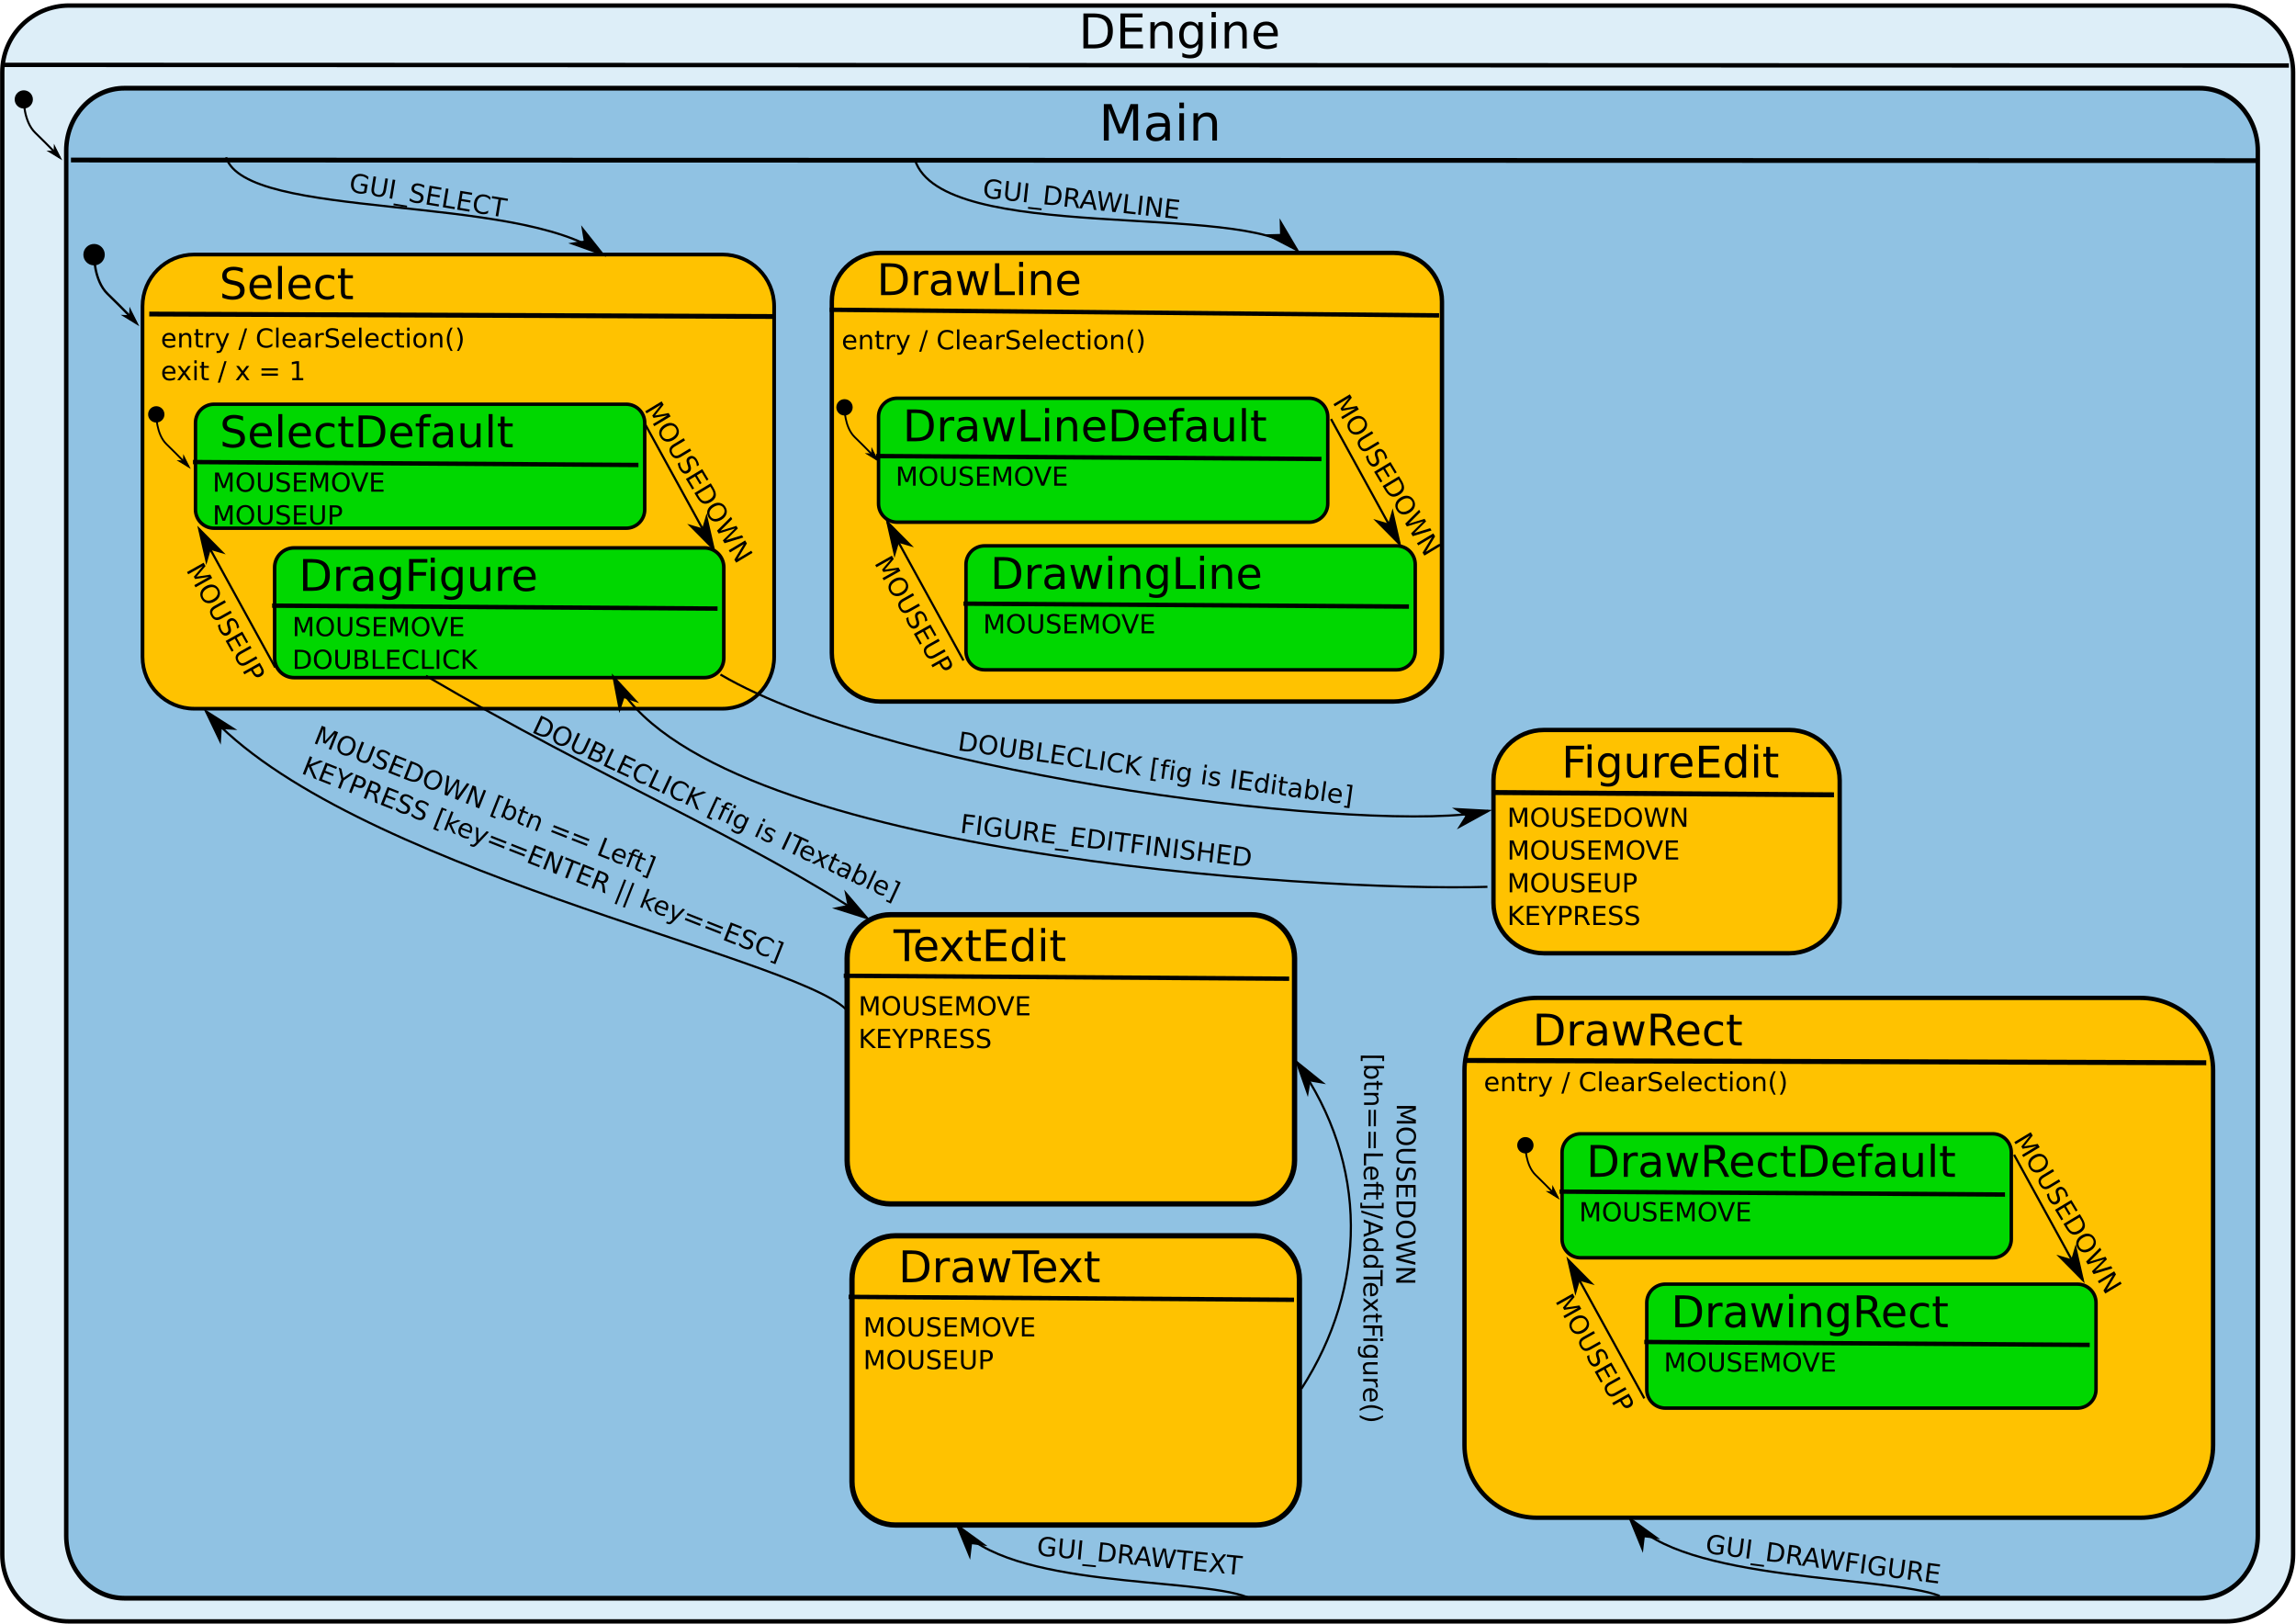
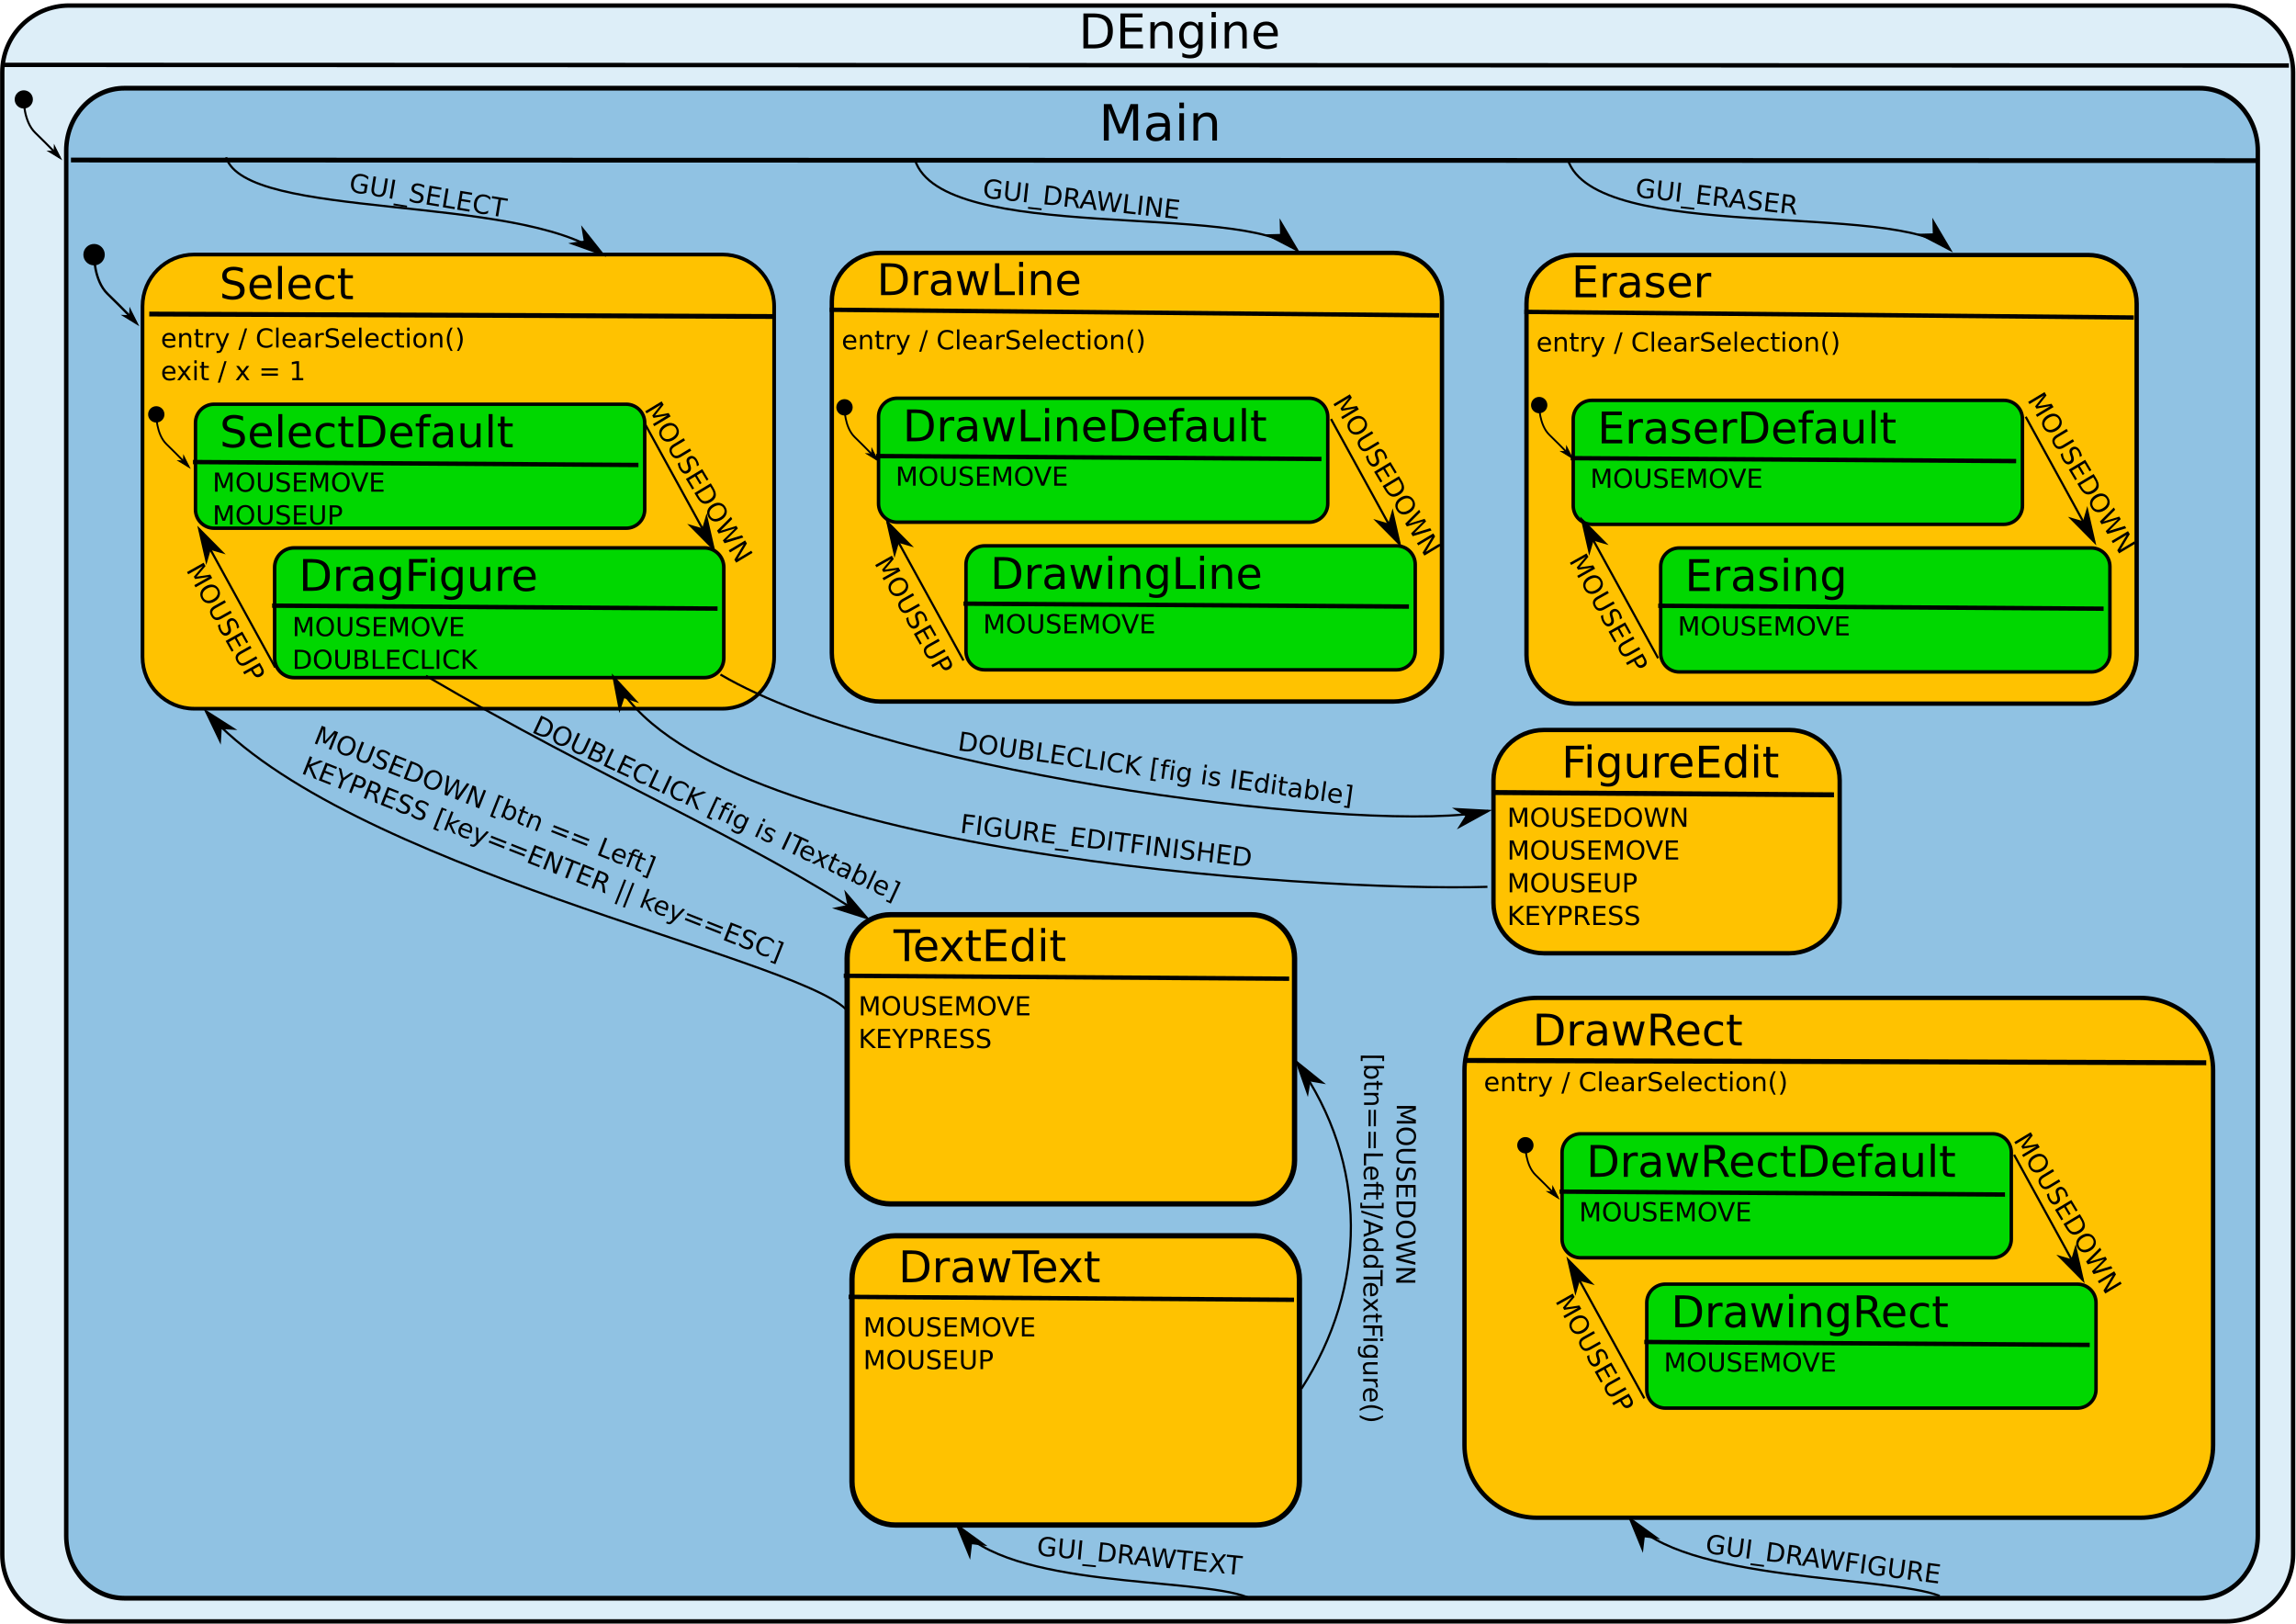
<svg xmlns="http://www.w3.org/2000/svg" width="1052.362" height="744.094" id="svg2" version="1.0">
  <defs id="defs4">
    <marker orient="auto" refY="0.0" refX="0.0" id="Arrow1Lend" style="overflow:visible;">
      <path id="path2950" d="M 0.0,0.0 L 5.0,-5.0 L -12.5,0.0 L 5.0,5.0 L 0.0,0.0 z " style="fill-rule:evenodd;stroke:#000000;stroke-width:1.0pt;marker-start:none;" transform="scale(0.8) rotate(180) translate(12.5,0)" />
    </marker>
    <marker orient="auto" refY="0.0" refX="0.0" id="Dot_l" style="overflow:visible">
      <path id="path3009" d="M -2.5,-1.0 C -2.5,1.76 -4.74,4.0 -7.5,4.0 C -10.26,4.0 -12.5,1.76 -12.5,-1.0 C -12.5,-3.76 -10.26,-6.0 -7.5,-6.0 C -4.74,-6.0 -2.5,-3.76 -2.5,-1.0 z " style="fill-rule:evenodd;stroke:#000000;stroke-width:1.0pt;marker-start:none;marker-end:none" transform="scale(0.8) translate(7.4, 1)" />
    </marker>
    <marker orient="auto" refY="0.0" refX="0.0" id="Arrow1Mstart" style="overflow:visible">
      <path id="path2953" d="M 0.0,0.0 L 5.0,-5.0 L -12.5,0.0 L 5.0,5.0 L 0.0,0.0 z " style="fill-rule:evenodd;stroke:#000000;stroke-width:1.0pt;marker-start:none" transform="scale(0.4) translate(10,0)" />
    </marker>
    <marker orient="auto" refY="0.0" refX="0.0" id="Arrow2Lend" style="overflow:visible;">
      <path id="path2968" style="font-size:12.0;fill-rule:evenodd;stroke-width:0.625;stroke-linejoin:round;" d="M 8.719,4.034 L -2.207,0.016 L 8.719,-4.002 C 6.973,-1.63 6.983,1.616 8.719,4.034 z " transform="scale(1.1) rotate(180) translate(1,0)" />
    </marker>
    <marker orient="auto" refY="0.0" refX="0.0" id="Arrow1Lstart" style="overflow:visible">
      <path id="path2947" d="M 0.0,0.0 L 5.0,-5.0 L -12.5,0.0 L 5.0,5.0 L 0.0,0.0 z " style="fill-rule:evenodd;stroke:#000000;stroke-width:1.0pt;marker-start:none" transform="scale(0.8) translate(12.5,0)" />
    </marker>
  </defs>
  <g id="layer2" style="opacity:1;display:inline">
    <g id="g11227">
      <rect ry="30.635" y="2.531" x="1.046" height="740.504" width="1049.987" id="rect11215" style="opacity:1;fill:#ddeef8;fill-opacity:1;fill-rule:nonzero;stroke:#000000;stroke-width:2;stroke-linecap:round;stroke-linejoin:round;stroke-miterlimit:4;stroke-dasharray:none;stroke-opacity:1" />
      <path id="path11217" d="M 1.963,29.731 L 1049.099,30.008" style="opacity:1;fill:none;fill-rule:evenodd;stroke:#000000;stroke-width:2;stroke-linecap:butt;stroke-linejoin:miter;stroke-miterlimit:4;stroke-dasharray:none;stroke-opacity:1" />
      <text transform="scale(1.001106,0.9988951)" id="text11219" y="22.205" x="493.864" style="font-size:22px;font-style:normal;font-weight:normal;opacity:1;fill:#000000;fill-opacity:1;stroke:none;stroke-width:1px;stroke-linecap:butt;stroke-linejoin:miter;stroke-opacity:1;font-family:Bitstream Vera Sans" xml:space="preserve">
        <tspan y="22.205" x="493.864" id="tspan11221">DEngine</tspan>
      </text>
    </g>
  </g>
  <g id="layer4" style="display:inline">
    <g style="opacity:1;display:inline" id="g11237" transform="matrix(1.017733,0,0,1.094834,-18.53281,-67.99812)">
      <rect ry="26.148" y="99.026" x="48.038" height="632.046" width="986.995" id="rect2878" style="fill:#90c2e3;fill-opacity:1;fill-rule:nonzero;stroke:#000000;stroke-width:2;stroke-linecap:round;stroke-linejoin:round;stroke-miterlimit:4;stroke-dasharray:none;stroke-opacity:1" />
      <path id="path2880" d="M 50.162,129.096 L 1034.477,129.333" style="fill:none;fill-rule:evenodd;stroke:#000000;stroke-width:2;stroke-linecap:butt;stroke-linejoin:miter;stroke-miterlimit:4;stroke-dasharray:none;stroke-opacity:1" />
      <text transform="scale(1.050594,0.9518422)" id="text2902" y="127.063" x="488.358" style="font-size:22px;font-style:normal;font-weight:normal;fill:#000000;fill-opacity:1;stroke:none;stroke-width:1px;stroke-linecap:butt;stroke-linejoin:miter;stroke-opacity:1;font-family:Bitstream Vera Sans" xml:space="preserve">
        <tspan y="127.063" x="488.358" id="tspan2904">Main</tspan>
      </text>
    </g>
  </g>
  <g id="layer1" style="opacity:1;display:inline">
    <g id="g6197" transform="translate(16.67229,-203.9218)">
      <rect ry="33.266" y="239.435" x="-407.282" height="221.771" width="343.125" id="rect2888" style="fill:#ffc200;fill-opacity:1;fill-rule:nonzero;stroke:#000000;stroke-width:2;stroke-linecap:round;stroke-linejoin:round;stroke-miterlimit:4;stroke-dasharray:none;stroke-opacity:1" />
      <path id="path2890" d="M -406.825,268.098 L -67.3,269.154" style="fill:none;fill-rule:evenodd;stroke:#000000;stroke-width:2.287;stroke-linecap:butt;stroke-linejoin:miter;stroke-miterlimit:4;stroke-dasharray:none;stroke-opacity:1" />
      <text id="text2892" y="261.239" x="-376.077" style="font-size:20px;font-style:normal;font-weight:normal;fill:#000000;fill-opacity:1;stroke:none;stroke-width:1px;stroke-linecap:butt;stroke-linejoin:miter;stroke-opacity:1;font-family:Bitstream Vera Sans" xml:space="preserve">
        <tspan y="261.239" x="-376.077" id="tspan2894">Select</tspan>
      </text>
    </g>
    <g id="g2870" transform="translate(-72.52907,-29.54888)">
      <rect ry="19.882" y="122.438" x="-253.639" height="132.544" width="205.073" id="rect2283" style="opacity:1;fill:#ffc200;fill-opacity:1;fill-rule:nonzero;stroke:#000000;stroke-width:2.426;stroke-linecap:round;stroke-linejoin:round;stroke-miterlimit:4;stroke-dasharray:none;stroke-opacity:1" />
      <path id="path2864" d="M -255.195,162.519 L -51.039,163.862" style="fill:none;fill-rule:evenodd;stroke:#000000;stroke-width:2;stroke-linecap:butt;stroke-linejoin:miter;stroke-miterlimit:4;stroke-dasharray:none;stroke-opacity:1" />
      <text id="text2866" y="147.744" x="-222.96" style="font-size:20px;font-style:normal;font-weight:normal;fill:#000000;fill-opacity:1;stroke:none;stroke-width:1px;stroke-linecap:butt;stroke-linejoin:miter;stroke-opacity:1;font-family:Bitstream Vera Sans" xml:space="preserve">
        <tspan y="147.744" x="-222.96" id="tspan2868">Select</tspan>
      </text>
    </g>
    <g id="g11168" transform="translate(-356.0286,-19.56483)">
      <g id="g2881">
        <rect style="fill:#ffc200;fill-opacity:1;fill-rule:nonzero;stroke:#000000;stroke-width:2.426;stroke-linecap:round;stroke-linejoin:round;stroke-miterlimit:4;stroke-dasharray:none;stroke-opacity:1" id="rect5943" width="205.073" height="132.544" x="744.307" y="438.745" ry="19.882" />
        <path style="fill:none;fill-rule:evenodd;stroke:#000000;stroke-width:2;stroke-linecap:butt;stroke-linejoin:miter;stroke-miterlimit:4;stroke-dasharray:none;stroke-opacity:1" d="M 742.751,466.738 L 946.907,468.081" id="path5945" />
        <text xml:space="preserve" style="font-size:20px;font-style:normal;font-weight:normal;fill:#000000;fill-opacity:1;stroke:none;stroke-width:1px;stroke-linecap:butt;stroke-linejoin:miter;stroke-opacity:1;font-family:Bitstream Vera Sans" x="765.585" y="460.022" id="text5947">
          <tspan id="tspan5949" x="765.585" y="460.022">TextEdit</tspan>
        </text>
        <text xml:space="preserve" style="font-size:12px;font-style:normal;font-weight:normal;fill:#000000;fill-opacity:1;stroke:none;stroke-width:1px;stroke-linecap:butt;stroke-linejoin:miter;stroke-opacity:1;font-family:Bitstream Vera Sans" x="749.467" y="484.87" id="text5951">
          <tspan x="749.467" y="484.87" id="tspan5957">MOUSEMOVE</tspan>
          <tspan x="749.467" y="499.87" id="tspan11166">KEYPRESS</tspan>
        </text>
      </g>
    </g>
    <g id="g6061" transform="translate(979.922,197.4195)">
      <g id="g2790">
        <rect style="fill:#ffc200;fill-opacity:1;fill-rule:nonzero;stroke:#000000;stroke-width:2.426;stroke-linecap:round;stroke-linejoin:round;stroke-miterlimit:4;stroke-dasharray:none;stroke-opacity:1" id="rect6045" width="205.073" height="132.544" x="-589.421" y="368.902" ry="19.882" />
        <path style="fill:none;fill-rule:evenodd;stroke:#000000;stroke-width:2;stroke-linecap:butt;stroke-linejoin:miter;stroke-miterlimit:4;stroke-dasharray:none;stroke-opacity:1" d="M -590.978,396.895 L -386.822,398.238" id="path6047" />
        <text xml:space="preserve" style="font-size:20px;font-style:normal;font-weight:normal;fill:#000000;fill-opacity:1;stroke:none;stroke-width:1px;stroke-linecap:butt;stroke-linejoin:miter;stroke-opacity:1;font-family:Bitstream Vera Sans" x="-568.144" y="390.18" id="text6049">
          <tspan id="tspan6051" x="-568.144" y="390.18">DrawText</tspan>
        </text>
        <text xml:space="preserve" style="font-size:12px;font-style:normal;font-weight:normal;fill:#000000;fill-opacity:1;stroke:none;stroke-width:1px;stroke-linecap:butt;stroke-linejoin:miter;stroke-opacity:1;font-family:Bitstream Vera Sans" x="-584.262" y="415.027" id="text6053">
          <tspan x="-584.262" y="415.027" id="tspan6057">MOUSEMOVE</tspan>
          <tspan x="-584.262" y="430.027" id="tspan6059">MOUSEUP</tspan>
        </text>
      </g>
    </g>
    <g id="g2766">
      <g transform="translate(-65.64495,-22.73085)" id="g3759">
        <rect style="fill:#ffc200;fill-opacity:1;fill-rule:nonzero;stroke:#000000;stroke-width:1.698;stroke-linecap:round;stroke-linejoin:round;stroke-miterlimit:4;stroke-dasharray:none;stroke-opacity:1" id="rect2918" width="289.508" height="208.133" x="130.963" y="139.368" ry="23.704" />
        <path style="fill:none;fill-rule:evenodd;stroke:#000000;stroke-width:2.22;stroke-linecap:butt;stroke-linejoin:miter;stroke-miterlimit:4;stroke-dasharray:none;stroke-opacity:1" d="M 134.068,166.649 L 419.987,167.772" id="path2920" />
        <text xml:space="preserve" style="font-size:20px;font-style:normal;font-weight:normal;fill:#000000;fill-opacity:1;stroke:none;stroke-width:1px;stroke-linecap:butt;stroke-linejoin:miter;stroke-opacity:1;font-family:Bitstream Vera Sans" x="166.193" y="159.824" id="text2922">
          <tspan id="tspan2924" x="166.193" y="159.824">Select</tspan>
        </text>
        <text xml:space="preserve" style="font-size:12px;font-style:normal;font-weight:normal;fill:#000000;fill-opacity:1;stroke:none;stroke-width:1px;stroke-linecap:butt;stroke-linejoin:miter;stroke-opacity:1;font-family:Bitstream Vera Sans" x="139.331" y="181.985" id="text6161">
          <tspan x="139.331" y="181.985" id="tspan6159">entry / ClearSelection()</tspan>
          <tspan x="139.331" y="196.985" id="tspan6173">exit / x = 1</tspan>
          <tspan x="139.331" y="211.985" id="tspan6181" />
        </text>
      </g>
      <g transform="translate(-65.64495,-22.73085)" id="g3724">
        <rect style="fill:#00d700;fill-opacity:1;fill-rule:nonzero;stroke:#000000;stroke-width:1.628;stroke-linecap:round;stroke-linejoin:round;stroke-miterlimit:4;stroke-dasharray:none;stroke-opacity:1;display:inline" id="rect3525" width="205.871" height="59.47" x="191.527" y="273.804" ry="8.92" />
        <path style="fill:none;fill-rule:evenodd;stroke:#000000;stroke-width:2;stroke-linecap:butt;stroke-linejoin:miter;stroke-miterlimit:4;stroke-dasharray:none;stroke-opacity:1;display:inline" d="M 190.37,300.284 L 394.525,301.627" id="path3527" />
        <text xml:space="preserve" style="font-size:20px;font-style:normal;font-weight:normal;fill:#000000;fill-opacity:1;stroke:none;stroke-width:1px;stroke-linecap:butt;stroke-linejoin:miter;stroke-opacity:1;display:inline;font-family:Bitstream Vera Sans" x="202.605" y="293.509" id="text3529">
          <tspan id="tspan3531" x="202.605" y="293.509">DragFigure</tspan>
          <tspan x="202.605" y="318.509" id="tspan3533" />
        </text>
        <text xml:space="preserve" style="font-size:12px;font-style:normal;font-weight:normal;fill:#000000;fill-opacity:1;stroke:none;stroke-width:1px;stroke-linecap:butt;stroke-linejoin:miter;stroke-opacity:1;font-family:Bitstream Vera Sans" x="199.602" y="314.259" id="text3720">
          <tspan id="tspan3722" x="199.602" y="314.259">MOUSEMOVE</tspan>
          <tspan x="199.602" y="329.259" id="tspan3802">DOUBLECLICK</tspan>
        </text>
      </g>
      <g transform="translate(-65.64495,-22.73085)" id="g3742">
        <rect style="fill:#00d700;fill-opacity:1;fill-rule:nonzero;stroke:#000000;stroke-width:1.592;stroke-linecap:round;stroke-linejoin:round;stroke-miterlimit:4;stroke-dasharray:none;stroke-opacity:1" id="rect3499" width="205.907" height="56.82" x="155.244" y="207.972" ry="8.523" />
        <path style="fill:none;fill-rule:evenodd;stroke:#000000;stroke-width:2;stroke-linecap:butt;stroke-linejoin:miter;stroke-miterlimit:4;stroke-dasharray:none;stroke-opacity:1" d="M 154.105,234.47 L 358.261,235.813" id="path3501" />
        <text xml:space="preserve" style="font-size:20px;font-style:normal;font-weight:normal;fill:#000000;fill-opacity:1;stroke:none;stroke-width:1px;stroke-linecap:butt;stroke-linejoin:miter;stroke-opacity:1;font-family:Bitstream Vera Sans" x="166.34" y="227.696" id="text3503">
          <tspan id="tspan3505" x="166.34" y="227.696">SelectDefault</tspan>
          <tspan x="166.34" y="252.696" id="tspan3511" />
        </text>
        <text xml:space="preserve" style="font-size:12px;font-style:normal;font-weight:normal;fill:#000000;fill-opacity:1;stroke:none;stroke-width:1px;stroke-linecap:butt;stroke-linejoin:miter;stroke-opacity:1;font-family:Bitstream Vera Sans" x="163.041" y="248.054" id="text3738">
          <tspan id="tspan3740" x="163.041" y="248.054">MOUSEMOVE</tspan>
          <tspan id="tspan2432" x="163.041" y="263.054">MOUSEUP</tspan>
        </text>
      </g>
    </g>
    <g id="g2494" transform="translate(-447.9341,126.8965)">
      <rect ry="8.523" y="207.972" x="155.244" height="56.82" width="205.907" id="rect2437" style="fill:#00d700;fill-opacity:1;fill-rule:nonzero;stroke:#000000;stroke-width:1.592;stroke-linecap:round;stroke-linejoin:round;stroke-miterlimit:4;stroke-dasharray:none;stroke-opacity:1" />
      <path id="path2439" d="M 154.105,234.47 L 358.261,235.813" style="fill:none;fill-rule:evenodd;stroke:#000000;stroke-width:2;stroke-linecap:butt;stroke-linejoin:miter;stroke-miterlimit:4;stroke-dasharray:none;stroke-opacity:1" />
      <text id="text2441" y="227.696" x="166.34" style="font-size:20px;font-style:normal;font-weight:normal;fill:#000000;fill-opacity:1;stroke:none;stroke-width:1px;stroke-linecap:butt;stroke-linejoin:miter;stroke-opacity:1;font-family:Bitstream Vera Sans" xml:space="preserve">DrawPolyDefault</text>
      <text id="text2447" y="248.054" x="163.041" style="font-size:12px;font-style:normal;font-weight:normal;fill:#000000;fill-opacity:1;stroke:none;stroke-width:1px;stroke-linecap:butt;stroke-linejoin:miter;stroke-opacity:1;font-family:Bitstream Vera Sans" xml:space="preserve">
        <tspan y="248.054" x="163.041" id="tspan2449">MOUSEMOVE</tspan>
        <tspan y="263.054" x="163.041" id="tspan2451" />
      </text>
    </g>
    <g id="g2502" transform="translate(-442.9234,104.3482)">
      <rect ry="8.523" y="313.198" x="153.991" height="56.82" width="205.907" id="rect2482" style="fill:#00d700;fill-opacity:1;fill-rule:nonzero;stroke:#000000;stroke-width:1.592;stroke-linecap:round;stroke-linejoin:round;stroke-miterlimit:4;stroke-dasharray:none;stroke-opacity:1;display:inline" />
      <path id="path2484" d="M 152.852,339.696 L 357.008,341.039" style="fill:none;fill-rule:evenodd;stroke:#000000;stroke-width:2;stroke-linecap:butt;stroke-linejoin:miter;stroke-miterlimit:4;stroke-dasharray:none;stroke-opacity:1;display:inline" />
      <text id="text2486" y="332.921" x="165.088" style="font-size:20px;font-style:normal;font-weight:normal;fill:#000000;fill-opacity:1;stroke:none;stroke-width:1px;stroke-linecap:butt;stroke-linejoin:miter;stroke-opacity:1;display:inline;font-family:Bitstream Vera Sans" xml:space="preserve">DrawingPoly</text>
      <text id="text2488" y="353.28" x="161.788" style="font-size:12px;font-style:normal;font-weight:normal;fill:#000000;fill-opacity:1;stroke:none;stroke-width:1px;stroke-linecap:butt;stroke-linejoin:miter;stroke-opacity:1;display:inline;font-family:Bitstream Vera Sans" xml:space="preserve">
        <tspan y="353.28" x="161.788" id="tspan2490">MOUSEMOVE</tspan>
        <tspan y="368.28" x="161.788" id="tspan2492" />
      </text>
    </g>
    <g id="g3348" transform="translate(-48.10737,23)">
      <g id="g3386">
        <g id="g5983" transform="translate(1079.893,-209.447)">
          <rect ry="22.247" y="302.332" x="-650.529" height="205.606" width="279.661" id="rect5967" style="fill:#ffc200;fill-opacity:1;fill-rule:nonzero;stroke:#000000;stroke-width:2;stroke-linecap:round;stroke-linejoin:round;stroke-miterlimit:4;stroke-dasharray:none;stroke-opacity:1" />
          <path id="path5969" d="M -651.509,328.396 L -372.192,330.991" style="fill:none;fill-rule:evenodd;stroke:#000000;stroke-width:2;stroke-linecap:butt;stroke-linejoin:miter;stroke-miterlimit:4;stroke-dasharray:none;stroke-opacity:1" />
          <text id="text5971" y="321.68" x="-629.928" style="font-size:20px;font-style:normal;font-weight:normal;fill:#000000;fill-opacity:1;stroke:none;stroke-width:1px;stroke-linecap:butt;stroke-linejoin:miter;stroke-opacity:1;font-family:Bitstream Vera Sans" xml:space="preserve">
            <tspan y="321.68" x="-629.928" id="tspan5973">DrawLine</tspan>
          </text>
          <text id="text5975" y="346.528" x="-646.046" style="font-size:12px;font-style:normal;font-weight:normal;fill:#000000;fill-opacity:1;stroke:none;stroke-width:1px;stroke-linecap:butt;stroke-linejoin:miter;stroke-opacity:1;font-family:Bitstream Vera Sans" xml:space="preserve">entry / ClearSelection()</text>
        </g>
        <g style="display:inline" id="g2510" transform="translate(295.534,-48.47933)">
          <rect ry="8.523" y="207.972" x="155.244" height="56.82" width="205.907" id="rect2512" style="fill:#00d700;fill-opacity:1;fill-rule:nonzero;stroke:#000000;stroke-width:1.592;stroke-linecap:round;stroke-linejoin:round;stroke-miterlimit:4;stroke-dasharray:none;stroke-opacity:1" />
          <path id="path2514" d="M 154.105,234.47 L 358.261,235.813" style="fill:none;fill-rule:evenodd;stroke:#000000;stroke-width:2;stroke-linecap:butt;stroke-linejoin:miter;stroke-miterlimit:4;stroke-dasharray:none;stroke-opacity:1" />
          <text id="text2516" y="227.696" x="166.34" style="font-size:20px;font-style:normal;font-weight:normal;fill:#000000;fill-opacity:1;stroke:none;stroke-width:1px;stroke-linecap:butt;stroke-linejoin:miter;stroke-opacity:1;font-family:Bitstream Vera Sans" xml:space="preserve">DrawLineDefault</text>
          <text id="text2518" y="248.054" x="163.041" style="font-size:12px;font-style:normal;font-weight:normal;fill:#000000;fill-opacity:1;stroke:none;stroke-width:1px;stroke-linecap:butt;stroke-linejoin:miter;stroke-opacity:1;font-family:Bitstream Vera Sans" xml:space="preserve">
            <tspan y="248.054" x="163.041" id="tspan2520">MOUSEMOVE</tspan>
            <tspan y="263.054" x="163.041" id="tspan2522" />
          </text>
        </g>
        <g style="display:inline" id="g2524" transform="translate(336.8726,-86.05986)">
          <rect ry="8.523" y="313.198" x="153.991" height="56.82" width="205.907" id="rect2526" style="fill:#00d700;fill-opacity:1;fill-rule:nonzero;stroke:#000000;stroke-width:1.592;stroke-linecap:round;stroke-linejoin:round;stroke-miterlimit:4;stroke-dasharray:none;stroke-opacity:1;display:inline" />
          <path id="path2528" d="M 152.852,339.696 L 357.008,341.039" style="fill:none;fill-rule:evenodd;stroke:#000000;stroke-width:2;stroke-linecap:butt;stroke-linejoin:miter;stroke-miterlimit:4;stroke-dasharray:none;stroke-opacity:1;display:inline" />
          <text id="text2530" y="332.921" x="165.088" style="font-size:20px;font-style:normal;font-weight:normal;fill:#000000;fill-opacity:1;stroke:none;stroke-width:1px;stroke-linecap:butt;stroke-linejoin:miter;stroke-opacity:1;display:inline;font-family:Bitstream Vera Sans" xml:space="preserve">DrawingLine</text>
          <text id="text2532" y="353.28" x="161.788" style="font-size:12px;font-style:normal;font-weight:normal;fill:#000000;fill-opacity:1;stroke:none;stroke-width:1px;stroke-linecap:butt;stroke-linejoin:miter;stroke-opacity:1;display:inline;font-family:Bitstream Vera Sans" xml:space="preserve">
            <tspan y="353.28" x="161.788" id="tspan2534">MOUSEMOVE</tspan>
            <tspan y="368.28" x="161.788" id="tspan2536" />
          </text>
        </g>
      </g>
    </g>
    <path style="fill:none;fill-rule:evenodd;stroke:#000000;stroke-width:1px;stroke-linecap:butt;stroke-linejoin:miter;marker-start:url(#Arrow1Lstart);stroke-opacity:1;display:inline" d="M 682.072,371.616 C 633.398,382.687 411.017,356.616 330.211,309.128" id="path2412" />
    <text xml:space="preserve" style="font-size:12px;font-style:normal;font-weight:normal;fill:#000000;fill-opacity:1;stroke:none;stroke-width:1px;stroke-linecap:butt;stroke-linejoin:miter;stroke-opacity:1;display:inline;font-family:Bitstream Vera Sans" x="481.766" y="280.086" id="text2414" transform="matrix(0.9904708,0.1377227,-0.1377227,0.9904708,0,0)">
      <tspan x="481.766" y="280.086" id="tspan2418">DOUBLECLICK [fig is IEditable]</tspan>
    </text>
    <path style="opacity:1;fill:none;fill-rule:evenodd;stroke:#000000;stroke-width:1px;stroke-linecap:butt;stroke-linejoin:miter;marker-start:url(#Arrow1Lstart);stroke-opacity:1;display:inline" d="M 281.267,310.369 C 322.131,391.356 604.302,408.813 681.751,406.405" id="path2422" />
    <text xml:space="preserve" style="font-size:12px;font-style:normal;font-weight:normal;opacity:1;fill:#000000;fill-opacity:1;stroke:none;stroke-width:1px;stroke-linecap:butt;stroke-linejoin:miter;stroke-opacity:1;display:inline;font-family:Bitstream Vera Sans" x="481.476" y="327.365" id="text2424" transform="matrix(0.9930996,0.1172742,-0.1172742,0.9930996,0,0)">
      <tspan x="481.476" y="327.365" id="tspan2426">FIGURE_EDITFINISHED</tspan>
    </text>
    <g id="g2447" transform="translate(3.7964,-77.19348)">
      <rect ry="23.142" y="411.716" x="680.727" height="102.333" width="158.69" id="rect2390" style="opacity:1;fill:#ffc200;fill-opacity:1;fill-rule:nonzero;stroke:#000000;stroke-width:2;stroke-linecap:round;stroke-linejoin:round;stroke-miterlimit:4;stroke-dasharray:none;stroke-opacity:1" />
      <path id="path2392" d="M 681.184,440.379 L 836.805,441.435" style="opacity:1;fill:none;fill-rule:evenodd;stroke:#000000;stroke-width:2.287;stroke-linecap:butt;stroke-linejoin:miter;stroke-miterlimit:4;stroke-dasharray:none;stroke-opacity:1" />
      <text id="text2394" y="433.52" x="711.932" style="font-size:20px;font-style:normal;font-weight:normal;opacity:1;fill:#000000;fill-opacity:1;stroke:none;stroke-width:1px;stroke-linecap:butt;stroke-linejoin:miter;stroke-opacity:1;font-family:Bitstream Vera Sans" xml:space="preserve">
        <tspan y="433.52" x="711.932" id="tspan2396">FigureEdit</tspan>
      </text>
      <text id="text2437" y="456.094" x="687" style="font-size:12px;font-style:normal;font-weight:normal;fill:#000000;fill-opacity:1;stroke:none;stroke-width:1px;stroke-linecap:butt;stroke-linejoin:miter;stroke-opacity:1;font-family:Bitstream Vera Sans" xml:space="preserve">
        <tspan y="456.094" x="687" id="tspan2439">MOUSEDOWN</tspan>
        <tspan id="tspan2441" y="471.094" x="687">MOUSEMOVE</tspan>
        <tspan id="tspan2443" y="486.094" x="687">MOUSEUP</tspan>
        <tspan id="tspan2445" y="501.094" x="687">KEYPRESS</tspan>
      </text>
    </g>
    <g id="g2658">
      <g id="g2489">
        <g id="g2512">
          <g id="g2576">
            <rect style="opacity:1;fill:#ffc200;fill-opacity:1;fill-rule:nonzero;stroke:#000000;stroke-width:2;stroke-linecap:round;stroke-linejoin:round;stroke-miterlimit:4;stroke-dasharray:none;stroke-opacity:1" id="rect2527" width="343.125" height="238.222" x="671.238" y="457.309" ry="33.266" />
            <path style="opacity:1;fill:none;fill-rule:evenodd;stroke:#000000;stroke-width:2.287;stroke-linecap:butt;stroke-linejoin:miter;stroke-miterlimit:4;stroke-dasharray:none;stroke-opacity:1" d="M 671.695,485.972 L 1011.22,487.028" id="path2529" />
            <text xml:space="preserve" style="font-size:20px;font-style:normal;font-weight:normal;opacity:1;fill:#000000;fill-opacity:1;stroke:none;stroke-width:1px;stroke-linecap:butt;stroke-linejoin:miter;stroke-opacity:1;font-family:Bitstream Vera Sans" x="702.444" y="479.113" id="text2531">
              <tspan id="tspan2533" x="702.444" y="479.113">DrawRect</tspan>
            </text>
            <text xml:space="preserve" style="font-size:12px;font-style:normal;font-weight:normal;fill:#000000;fill-opacity:1;stroke:none;stroke-width:1px;stroke-linecap:butt;stroke-linejoin:miter;stroke-opacity:1;font-family:Bitstream Vera Sans" x="680.087" y="500.063" id="text2563">
              <tspan id="tspan2565" x="680.087" y="500.063">entry / ClearSelection()</tspan>
            </text>
          </g>
          <g transform="translate(560.7164,311.6113)" id="g2606" style="opacity:1;display:inline">
            <rect style="fill:#00d700;fill-opacity:1;fill-rule:nonzero;stroke:#000000;stroke-width:1.592;stroke-linecap:round;stroke-linejoin:round;stroke-miterlimit:4;stroke-dasharray:none;stroke-opacity:1" id="rect2608" width="205.907" height="56.82" x="155.244" y="207.972" ry="8.523" />
            <path style="fill:none;fill-rule:evenodd;stroke:#000000;stroke-width:2;stroke-linecap:butt;stroke-linejoin:miter;stroke-miterlimit:4;stroke-dasharray:none;stroke-opacity:1" d="M 154.105,234.47 L 358.261,235.813" id="path2610" />
            <text xml:space="preserve" style="font-size:20px;font-style:normal;font-weight:normal;fill:#000000;fill-opacity:1;stroke:none;stroke-width:1px;stroke-linecap:butt;stroke-linejoin:miter;stroke-opacity:1;font-family:Bitstream Vera Sans" x="166.34" y="227.696" id="text2612">DrawRectDefault</text>
            <text xml:space="preserve" style="font-size:12px;font-style:normal;font-weight:normal;fill:#000000;fill-opacity:1;stroke:none;stroke-width:1px;stroke-linecap:butt;stroke-linejoin:miter;stroke-opacity:1;font-family:Bitstream Vera Sans" x="163.041" y="248.054" id="text2614">
              <tspan id="tspan2616" x="163.041" y="248.054">MOUSEMOVE</tspan>
              <tspan id="tspan2618" x="163.041" y="263.054" />
            </text>
          </g>
          <g transform="translate(600.8023,275.2834)" id="g2620" style="opacity:1;display:inline">
            <rect style="fill:#00d700;fill-opacity:1;fill-rule:nonzero;stroke:#000000;stroke-width:1.592;stroke-linecap:round;stroke-linejoin:round;stroke-miterlimit:4;stroke-dasharray:none;stroke-opacity:1;display:inline" id="rect2622" width="205.907" height="56.82" x="153.991" y="313.198" ry="8.523" />
            <path style="fill:none;fill-rule:evenodd;stroke:#000000;stroke-width:2;stroke-linecap:butt;stroke-linejoin:miter;stroke-miterlimit:4;stroke-dasharray:none;stroke-opacity:1;display:inline" d="M 152.852,339.696 L 357.008,341.039" id="path2624" />
            <text xml:space="preserve" style="font-size:20px;font-style:normal;font-weight:normal;fill:#000000;fill-opacity:1;stroke:none;stroke-width:1px;stroke-linecap:butt;stroke-linejoin:miter;stroke-opacity:1;display:inline;font-family:Bitstream Vera Sans" x="165.088" y="332.921" id="text2626">DrawingRect</text>
            <text xml:space="preserve" style="font-size:12px;font-style:normal;font-weight:normal;fill:#000000;fill-opacity:1;stroke:none;stroke-width:1px;stroke-linecap:butt;stroke-linejoin:miter;stroke-opacity:1;display:inline;font-family:Bitstream Vera Sans" x="161.788" y="353.28" id="text2628">
              <tspan id="tspan2630" x="161.788" y="353.28">MOUSEMOVE</tspan>
              <tspan id="tspan2632" x="161.788" y="368.28" />
            </text>
          </g>
        </g>
      </g>
    </g>
+     <g style="opacity:1;display:inline" id="g8205" transform="translate(270.2999,23.97301)">
+       <g id="g8207">
+         <g id="g8273">
+           <g transform="translate(1079.893,-209.447)" id="g8209">
+             <rect style="fill:#ffc200;fill-opacity:1;fill-rule:nonzero;stroke:#000000;stroke-width:2;stroke-linecap:round;stroke-linejoin:round;stroke-miterlimit:4;stroke-dasharray:none;stroke-opacity:1" id="rect8211" width="279.661" height="205.606" x="-650.529" y="302.332" ry="22.247" />
+             <path style="fill:none;fill-rule:evenodd;stroke:#000000;stroke-width:2;stroke-linecap:butt;stroke-linejoin:miter;stroke-miterlimit:4;stroke-dasharray:none;stroke-opacity:1" d="M -651.509,328.396 L -372.192,330.991" id="path8213" />
+             <text xml:space="preserve" style="font-size:20px;font-style:normal;font-weight:normal;fill:#000000;fill-opacity:1;stroke:none;stroke-width:1px;stroke-linecap:butt;stroke-linejoin:miter;stroke-opacity:1;font-family:Bitstream Vera Sans" x="-629.928" y="321.68" id="text8215">
+               <tspan id="tspan8217" x="-629.928" y="321.68">Eraser</tspan>
+             </text>
+             <text xml:space="preserve" style="font-size:12px;font-style:normal;font-weight:normal;fill:#000000;fill-opacity:1;stroke:none;stroke-width:1px;stroke-linecap:butt;stroke-linejoin:miter;stroke-opacity:1;font-family:Bitstream Vera Sans" x="-646.046" y="346.528" id="text8219">entry / ClearSelection()</text>
+           </g>
+           <g transform="translate(295.534,-48.47933)" id="g8221" style="display:inline">
+             <rect style="fill:#00d700;fill-opacity:1;fill-rule:nonzero;stroke:#000000;stroke-width:1.592;stroke-linecap:round;stroke-linejoin:round;stroke-miterlimit:4;stroke-dasharray:none;stroke-opacity:1" id="rect8223" width="205.907" height="56.82" x="155.244" y="207.972" ry="8.523" />
+             <path style="fill:none;fill-rule:evenodd;stroke:#000000;stroke-width:2;stroke-linecap:butt;stroke-linejoin:miter;stroke-miterlimit:4;stroke-dasharray:none;stroke-opacity:1" d="M 154.105,234.47 L 358.261,235.813" id="path8225" />
+             <text xml:space="preserve" style="font-size:20px;font-style:normal;font-weight:normal;fill:#000000;fill-opacity:1;stroke:none;stroke-width:1px;stroke-linecap:butt;stroke-linejoin:miter;stroke-opacity:1;font-family:Bitstream Vera Sans" x="166.34" y="227.696" id="text8227">EraserDefault</text>
+             <text xml:space="preserve" style="font-size:12px;font-style:normal;font-weight:normal;fill:#000000;fill-opacity:1;stroke:none;stroke-width:1px;stroke-linecap:butt;stroke-linejoin:miter;stroke-opacity:1;font-family:Bitstream Vera Sans" x="163.041" y="248.054" id="text8229">
+               <tspan id="tspan8231" x="163.041" y="248.054">MOUSEMOVE</tspan>
+               <tspan id="tspan8233" x="163.041" y="263.054" />
+             </text>
+           </g>
+           <g transform="translate(336.8726,-86.05986)" id="g8235" style="display:inline">
+             <rect style="fill:#00d700;fill-opacity:1;fill-rule:nonzero;stroke:#000000;stroke-width:1.592;stroke-linecap:round;stroke-linejoin:round;stroke-miterlimit:4;stroke-dasharray:none;stroke-opacity:1;display:inline" id="rect8237" width="205.907" height="56.82" x="153.991" y="313.198" ry="8.523" />
+             <path style="fill:none;fill-rule:evenodd;stroke:#000000;stroke-width:2;stroke-linecap:butt;stroke-linejoin:miter;stroke-miterlimit:4;stroke-dasharray:none;stroke-opacity:1;display:inline" d="M 152.852,339.696 L 357.008,341.039" id="path8239" />
+             <text xml:space="preserve" style="font-size:20px;font-style:normal;font-weight:normal;fill:#000000;fill-opacity:1;stroke:none;stroke-width:1px;stroke-linecap:butt;stroke-linejoin:miter;stroke-opacity:1;display:inline;font-family:Bitstream Vera Sans" x="165.088" y="332.921" id="text8241">Erasing</text>
+             <text xml:space="preserve" style="font-size:12px;font-style:normal;font-weight:normal;fill:#000000;fill-opacity:1;stroke:none;stroke-width:1px;stroke-linecap:butt;stroke-linejoin:miter;stroke-opacity:1;display:inline;font-family:Bitstream Vera Sans" x="161.788" y="353.28" id="text8243">
+               <tspan id="tspan8245" x="161.788" y="353.28">MOUSEMOVE</tspan>
+               <tspan id="tspan8247" x="161.788" y="368.28" />
+             </text>
+           </g>
+         </g>
+       </g>
+     </g>
  </g>
  <g id="layer3" style="display:inline">
    <path style="fill:none;fill-rule:evenodd;stroke:#000000;stroke-width:0.921;stroke-linecap:butt;stroke-linejoin:miter;marker-start:url(#Arrow1Mstart);marker-end:url(#Dot_l);stroke-miterlimit:4;stroke-dasharray:none;stroke-opacity:1;display:inline" d="M 27.305,72.121 C 27.305,72.121 23.172,67.627 16.164,60.844 C 10.729,55.583 10.901,45.487 10.901,45.487" id="path2942" />
    <path style="fill:none;fill-rule:evenodd;stroke:#000000;stroke-width:1.083;stroke-linecap:butt;stroke-linejoin:miter;marker-start:url(#Arrow1Mstart);marker-end:url(#Dot_l);stroke-miterlimit:4;stroke-dasharray:none;stroke-opacity:1;display:inline" d="M 62.403,147.928 C 62.403,147.928 57.544,142.645 49.306,134.671 C 42.916,128.486 43.119,116.618 43.119,116.618" id="path5929" />
    <path style="fill:none;fill-rule:evenodd;stroke:#000000;stroke-width:1px;stroke-linecap:butt;stroke-linejoin:miter;marker-start:url(#Arrow1Lstart);marker-end:none;stroke-opacity:1;display:inline" d="M 276.265,116.579 C 237.149,88.506 112.748,101.147 103.632,72.073" id="path6087" />
    <path style="fill:none;fill-rule:evenodd;stroke:#000000;stroke-width:1px;stroke-linecap:butt;stroke-linejoin:miter;marker-start:url(#Arrow1Lstart);stroke-opacity:1;display:inline" d="M 438.857,699.225 C 461.7,728.235 548.456,722.675 571.836,731.989" id="path6091" />
    <path style="fill:none;fill-rule:evenodd;stroke:#000000;stroke-width:1px;stroke-linecap:butt;stroke-linejoin:miter;marker-start:url(#Arrow1Lstart);stroke-opacity:1;display:inline" d="M 594.508,114.606 C 570.823,92.168 431.716,112.284 419.35,73.206" id="path6097" />
    <text xml:space="preserve" style="font-size:12px;font-style:normal;font-weight:normal;fill:#000000;fill-opacity:1;stroke:none;stroke-width:1px;stroke-linecap:butt;stroke-linejoin:miter;stroke-opacity:1;display:inline;font-family:Bitstream Vera Sans" x="171.831" y="60.274" id="text6101" transform="matrix(0.9863696,0.1645449,-0.1645449,0.9863696,0,0)">
      <tspan id="tspan6103" x="171.831" y="60.274">GUI_SELECT</tspan>
    </text>
    <text xml:space="preserve" style="font-size:12px;font-style:normal;font-weight:normal;fill:#000000;fill-opacity:1;stroke:none;stroke-width:1px;stroke-linecap:butt;stroke-linejoin:miter;stroke-opacity:1;display:inline;font-family:Bitstream Vera Sans" x="457.281" y="40.742" id="text6105" transform="matrix(0.9940071,0.1093152,-0.1093152,0.9940071,0,0)">
      <tspan id="tspan6107" x="457.281" y="40.742">GUI_DRAWLINE</tspan>
    </text>
    <text xml:space="preserve" style="font-size:12px;font-style:normal;font-weight:normal;fill:#000000;fill-opacity:1;stroke:none;stroke-width:1px;stroke-linecap:butt;stroke-linejoin:miter;stroke-opacity:1;display:inline;font-family:Bitstream Vera Sans" x="541.692" y="663.359" id="text6117" transform="matrix(0.9953002,9.6837762e-2,-9.6837762e-2,0.9953002,0,0)">
      <tspan id="tspan6119" x="541.692" y="663.359">GUI_DRAWTEXT</tspan>
    </text>
    <path style="fill:none;fill-rule:evenodd;stroke:#000000;stroke-width:1px;stroke-linecap:butt;stroke-linejoin:miter;marker-start:url(#Arrow1Lstart);stroke-opacity:1;display:inline" d="M 594.466,486.863 C 627.395,533.467 626.735,589.556 596.492,636.442" id="path2784" />
    <text xml:space="preserve" style="font-size:12px;font-style:normal;font-weight:normal;fill:#000000;fill-opacity:1;stroke:none;stroke-width:1px;stroke-linecap:butt;stroke-linejoin:miter;stroke-opacity:1;font-family:Bitstream Vera Sans" x="480.81" y="-641.768" id="text2805" transform="matrix(-3.0716842e-3,0.9999953,-0.9999953,-3.0716842e-3,0,0)">
      <tspan id="tspan2807" x="480.81" y="-641.768">      MOUSEDOWN</tspan>
      <tspan x="480.81" y="-626.768" id="tspan2809">[btn==Left]/AddTextFigure()</tspan>
    </text>
    <path style="fill:none;fill-rule:evenodd;stroke:#000000;stroke-width:1px;stroke-linecap:butt;stroke-linejoin:miter;marker-start:url(#Arrow1Lstart);stroke-opacity:1;display:inline" d="M 397.338,420.69 C 342.319,384.204 276.054,357.195 195.248,309.707" id="path2831" />
    <text xml:space="preserve" style="font-size:12px;font-style:normal;font-weight:normal;fill:#000000;fill-opacity:1;stroke:none;stroke-width:1px;stroke-linecap:butt;stroke-linejoin:miter;stroke-opacity:1;display:inline;font-family:Bitstream Vera Sans" x="362.211" y="201.144" id="text2833" transform="matrix(0.906301,0.4226329,-0.4226329,0.906301,0,0)">
      <tspan id="tspan2835" x="362.211" y="201.144">DOUBLECLICK [fig is ITextable]</tspan>
      <tspan x="362.211" y="216.144" id="tspan3459" />
    </text>
    <path style="fill:none;fill-rule:evenodd;stroke:#000000;stroke-width:1px;stroke-linecap:butt;stroke-linejoin:miter;marker-start:url(#Arrow1Lstart);stroke-opacity:1;display:inline" d="M 94.488,326.056 C 158.059,397.901 363.028,438.128 387.725,462.504" id="path2839" />
    <text xml:space="preserve" style="font-size:12px;font-style:normal;font-weight:normal;fill:#000000;fill-opacity:1;stroke:none;stroke-width:1px;stroke-linecap:butt;stroke-linejoin:miter;stroke-opacity:1;font-family:Bitstream Vera Sans" x="258.128" y="263.982" id="text2867" transform="matrix(0.9301846,0.3670921,-0.3670921,0.9301846,0,0)">
      <tspan x="258.128" y="263.982" id="tspan2871">MOUSEDOWN [btn == Left]</tspan>
      <tspan x="258.128" y="278.982" id="tspan2879">KEYPRESS [key==ENTER || key==ESC]</tspan>
    </text>
    <text xml:space="preserve" style="font-size:12px;font-style:normal;font-weight:normal;fill:#000000;fill-opacity:1;stroke:none;stroke-width:1px;stroke-linecap:butt;stroke-linejoin:miter;stroke-opacity:1;display:inline;font-family:Bitstream Vera Sans" x="312.617" y="-156.577" id="text3513" transform="matrix(0.5147077,0.8573657,-0.8573657,0.5147077,0,0)">
      <tspan x="312.617" y="-156.577" id="tspan3519">MOUSEDOWN</tspan>
      <tspan x="312.617" y="-141.577" id="tspan3523" />
    </text>
    <text xml:space="preserve" style="font-size:12px;font-style:normal;font-weight:normal;fill:#000000;fill-opacity:1;stroke:none;stroke-width:1px;stroke-linecap:butt;stroke-linejoin:miter;stroke-opacity:1;display:inline;font-family:Bitstream Vera Sans" x="269.388" y="53.598" id="text3557" transform="matrix(0.4895124,0.8719963,-0.8719963,0.4895124,0,0)">
      <tspan x="269.388" y="53.598" id="tspan3567">MOUSEUP</tspan>
    </text>
    <path style="fill:none;fill-rule:evenodd;stroke:#000000;stroke-width:0.826;stroke-linecap:butt;stroke-linejoin:miter;marker-start:url(#Arrow1Mstart);marker-end:url(#Dot_l);stroke-miterlimit:4;stroke-dasharray:none;stroke-opacity:1;display:inline" d="M 86.329,213.692 C 86.329,213.692 82.626,209.666 76.348,203.589 C 71.478,198.875 71.633,189.83 71.633,189.83" id="path3637" />
    <path style="fill:none;fill-rule:evenodd;stroke:#000000;stroke-width:1px;stroke-linecap:butt;stroke-linejoin:miter;marker-start:url(#Arrow1Lstart);marker-end:none;stroke-opacity:1;display:inline" d="M 327.05,251.51 L 295.626,194.257" id="path3678" />
    <path style="fill:none;fill-rule:evenodd;stroke:#000000;stroke-width:1px;stroke-linecap:butt;stroke-linejoin:miter;marker-start:url(#Arrow1Lstart);marker-end:none;stroke-opacity:1;display:inline" d="M 91.369,242.609 L 126.15,305.908" id="path3686" />
    <text xml:space="preserve" style="font-size:12px;font-style:normal;font-weight:normal;fill:#000000;fill-opacity:1;stroke:none;stroke-width:1px;stroke-linecap:butt;stroke-linejoin:miter;stroke-opacity:1;display:inline;font-family:Bitstream Vera Sans" x="472.208" y="-428.687" id="text3370" transform="matrix(0.5147077,0.8573657,-0.8573657,0.5147077,0,0)">
      <tspan x="472.208" y="-428.687" id="tspan3372">MOUSEDOWN</tspan>
      <tspan x="472.208" y="-413.687" id="tspan3374" />
    </text>
    <text xml:space="preserve" style="font-size:12px;font-style:normal;font-weight:normal;fill:#000000;fill-opacity:1;stroke:none;stroke-width:1px;stroke-linecap:butt;stroke-linejoin:miter;stroke-opacity:1;display:inline;font-family:Bitstream Vera Sans" x="420.984" y="-223.046" id="text3376" transform="matrix(0.4895124,0.8719963,-0.8719963,0.4895124,0,0)">
      <tspan x="420.984" y="-223.046" id="tspan3378">MOUSEUP</tspan>
    </text>
    <path style="fill:none;fill-rule:evenodd;stroke:#000000;stroke-width:0.826;stroke-linecap:butt;stroke-linejoin:miter;marker-start:url(#Arrow1Mstart);marker-end:url(#Dot_l);stroke-miterlimit:4;stroke-dasharray:none;stroke-opacity:1;display:inline" d="M 401.77,210.463 C 401.77,210.463 398.067,206.436 391.789,200.359 C 386.919,195.645 387.074,186.6 387.074,186.6" id="path3380" />
    <path style="fill:none;fill-rule:evenodd;stroke:#000000;stroke-width:1px;stroke-linecap:butt;stroke-linejoin:miter;marker-start:url(#Arrow1Lstart);marker-end:none;stroke-opacity:1;display:inline" d="M 641.49,249.28 L 610.067,192.027" id="path3382" />
    <path style="fill:none;fill-rule:evenodd;stroke:#000000;stroke-width:1px;stroke-linecap:butt;stroke-linejoin:miter;marker-start:url(#Arrow1Lstart);marker-end:none;stroke-opacity:1;display:inline" d="M 406.81,239.379 L 441.591,302.678" id="path3384" />
    <path style="fill:none;fill-rule:evenodd;stroke:#000000;stroke-width:1px;stroke-linecap:butt;stroke-linejoin:miter;marker-start:url(#Arrow1Lstart);stroke-opacity:1;display:inline" d="M 747.206,696.076 C 770.048,725.086 865.662,722.057 889.043,731.371" id="path2541" />
    <text xml:space="preserve" style="font-size:12px;font-style:normal;font-weight:normal;fill:#000000;fill-opacity:1;stroke:none;stroke-width:1px;stroke-linecap:butt;stroke-linejoin:miter;stroke-opacity:1;display:inline;font-family:Bitstream Vera Sans" x="867.123" y="604.129" id="text2543" transform="matrix(0.9915316,0.1298658,-0.1298658,0.9915316,0,0)">
      <tspan id="tspan2545" x="867.123" y="604.129">GUI_DRAWFIGURE</tspan>
    </text>
    <text xml:space="preserve" style="font-size:12px;font-style:normal;font-weight:normal;fill:#000000;fill-opacity:1;stroke:none;stroke-width:1px;stroke-linecap:butt;stroke-linejoin:miter;stroke-opacity:1;display:inline;font-family:Bitstream Vera Sans" x="922.764" y="-522.199" id="text2547" transform="matrix(0.5147077,0.8573657,-0.8573657,0.5147077,0,0)">
      <tspan x="922.764" y="-522.199" id="tspan2549">MOUSEDOWN</tspan>
      <tspan x="922.764" y="-507.199" id="tspan2551" />
    </text>
    <text xml:space="preserve" style="font-size:12px;font-style:normal;font-weight:normal;fill:#000000;fill-opacity:1;stroke:none;stroke-width:1px;stroke-linecap:butt;stroke-linejoin:miter;stroke-opacity:1;display:inline;font-family:Bitstream Vera Sans" x="868.625" y="-329.644" id="text2553" transform="matrix(0.4895124,0.8719963,-0.8719963,0.4895124,0,0)">
      <tspan x="868.625" y="-329.644" id="tspan2555">MOUSEUP</tspan>
    </text>
    <path style="fill:none;fill-rule:evenodd;stroke:#000000;stroke-width:0.826;stroke-linecap:butt;stroke-linejoin:miter;marker-start:url(#Arrow1Mstart);marker-end:url(#Dot_l);stroke-miterlimit:4;stroke-dasharray:none;stroke-opacity:1;display:inline" d="M 713.849,548.623 C 713.849,548.623 710.146,544.597 703.867,538.52 C 698.998,533.806 699.152,524.761 699.152,524.761" id="path2557" />
    <path style="fill:none;fill-rule:evenodd;stroke:#000000;stroke-width:1px;stroke-linecap:butt;stroke-linejoin:miter;marker-start:url(#Arrow1Lstart);marker-end:none;stroke-opacity:1;display:inline" d="M 954.569,586.44 L 923.146,529.188" id="path2559" />
    <path style="fill:none;fill-rule:evenodd;stroke:#000000;stroke-width:1px;stroke-linecap:butt;stroke-linejoin:miter;marker-start:url(#Arrow1Lstart);marker-end:none;stroke-opacity:1;display:inline" d="M 718.889,577.54 L 753.67,640.839" id="path2561" />
+     <text xml:space="preserve" style="font-size:12px;font-style:normal;font-weight:normal;opacity:1;fill:#000000;fill-opacity:1;stroke:none;stroke-width:1px;stroke-linecap:butt;stroke-linejoin:miter;stroke-opacity:1;display:inline;font-family:Bitstream Vera Sans" x="635.214" y="-702.207" id="text8249" transform="matrix(0.5147077,0.8573657,-0.8573657,0.5147077,0,0)">
+       <tspan x="635.214" y="-702.207" id="tspan8251">MOUSEDOWN</tspan>
+       <tspan x="635.214" y="-687.207" id="tspan8253" />
+     </text>
+     <path style="opacity:1;fill:none;fill-rule:evenodd;stroke:#000000;stroke-width:1px;stroke-linecap:butt;stroke-linejoin:miter;marker-start:url(#Arrow1Lstart);marker-end:none;stroke-opacity:1;display:inline" d="M 959.898,248.253 L 928.474,191" id="path8261" />
+     <text xml:space="preserve" style="font-size:12px;font-style:normal;font-weight:normal;opacity:1;fill:#000000;fill-opacity:1;stroke:none;stroke-width:1px;stroke-linecap:butt;stroke-linejoin:miter;stroke-opacity:1;display:inline;font-family:Bitstream Vera Sans" x="575.952" y="-501.199" id="text8255" transform="matrix(0.4895124,0.8719963,-0.8719963,0.4895124,0,0)">
+       <tspan x="575.952" y="-501.199" id="tspan8257">MOUSEUP</tspan>
+     </text>
+     <path style="opacity:1;fill:none;fill-rule:evenodd;stroke:#000000;stroke-width:0.826;stroke-linecap:butt;stroke-linejoin:miter;marker-start:url(#Arrow1Mstart);marker-end:url(#Dot_l);stroke-miterlimit:4;stroke-dasharray:none;stroke-opacity:1;display:inline" d="M 720.177,209.436 C 720.177,209.436 716.474,205.409 710.196,199.332 C 705.326,194.618 705.481,185.573 705.481,185.573" id="path8259" />
+     <path style="opacity:1;fill:none;fill-rule:evenodd;stroke:#000000;stroke-width:1px;stroke-linecap:butt;stroke-linejoin:miter;marker-start:url(#Arrow1Lstart);marker-end:none;stroke-opacity:1;display:inline" d="M 725.217,238.352 L 759.998,301.651" id="path8263" />
+     <path style="fill:none;fill-rule:evenodd;stroke:#000000;stroke-width:1px;stroke-linecap:butt;stroke-linejoin:miter;marker-start:url(#Arrow1Lstart);stroke-opacity:1;display:inline" d="M 893.682,114.345 C 869.996,91.907 730.889,112.023 718.523,72.944" id="path8295" />
+     <text xml:space="preserve" style="font-size:12px;font-style:normal;font-weight:normal;fill:#000000;fill-opacity:1;stroke:none;stroke-width:1px;stroke-linecap:butt;stroke-linejoin:miter;stroke-opacity:1;display:inline;font-family:Bitstream Vera Sans" x="754.632" y="7.779" id="text8297" transform="matrix(0.9940071,0.1093152,-0.1093152,0.9940071,0,0)">
+       <tspan id="tspan8299" x="754.632" y="7.779">GUI_ERASER</tspan>
+     </text>
  </g>
</svg>
